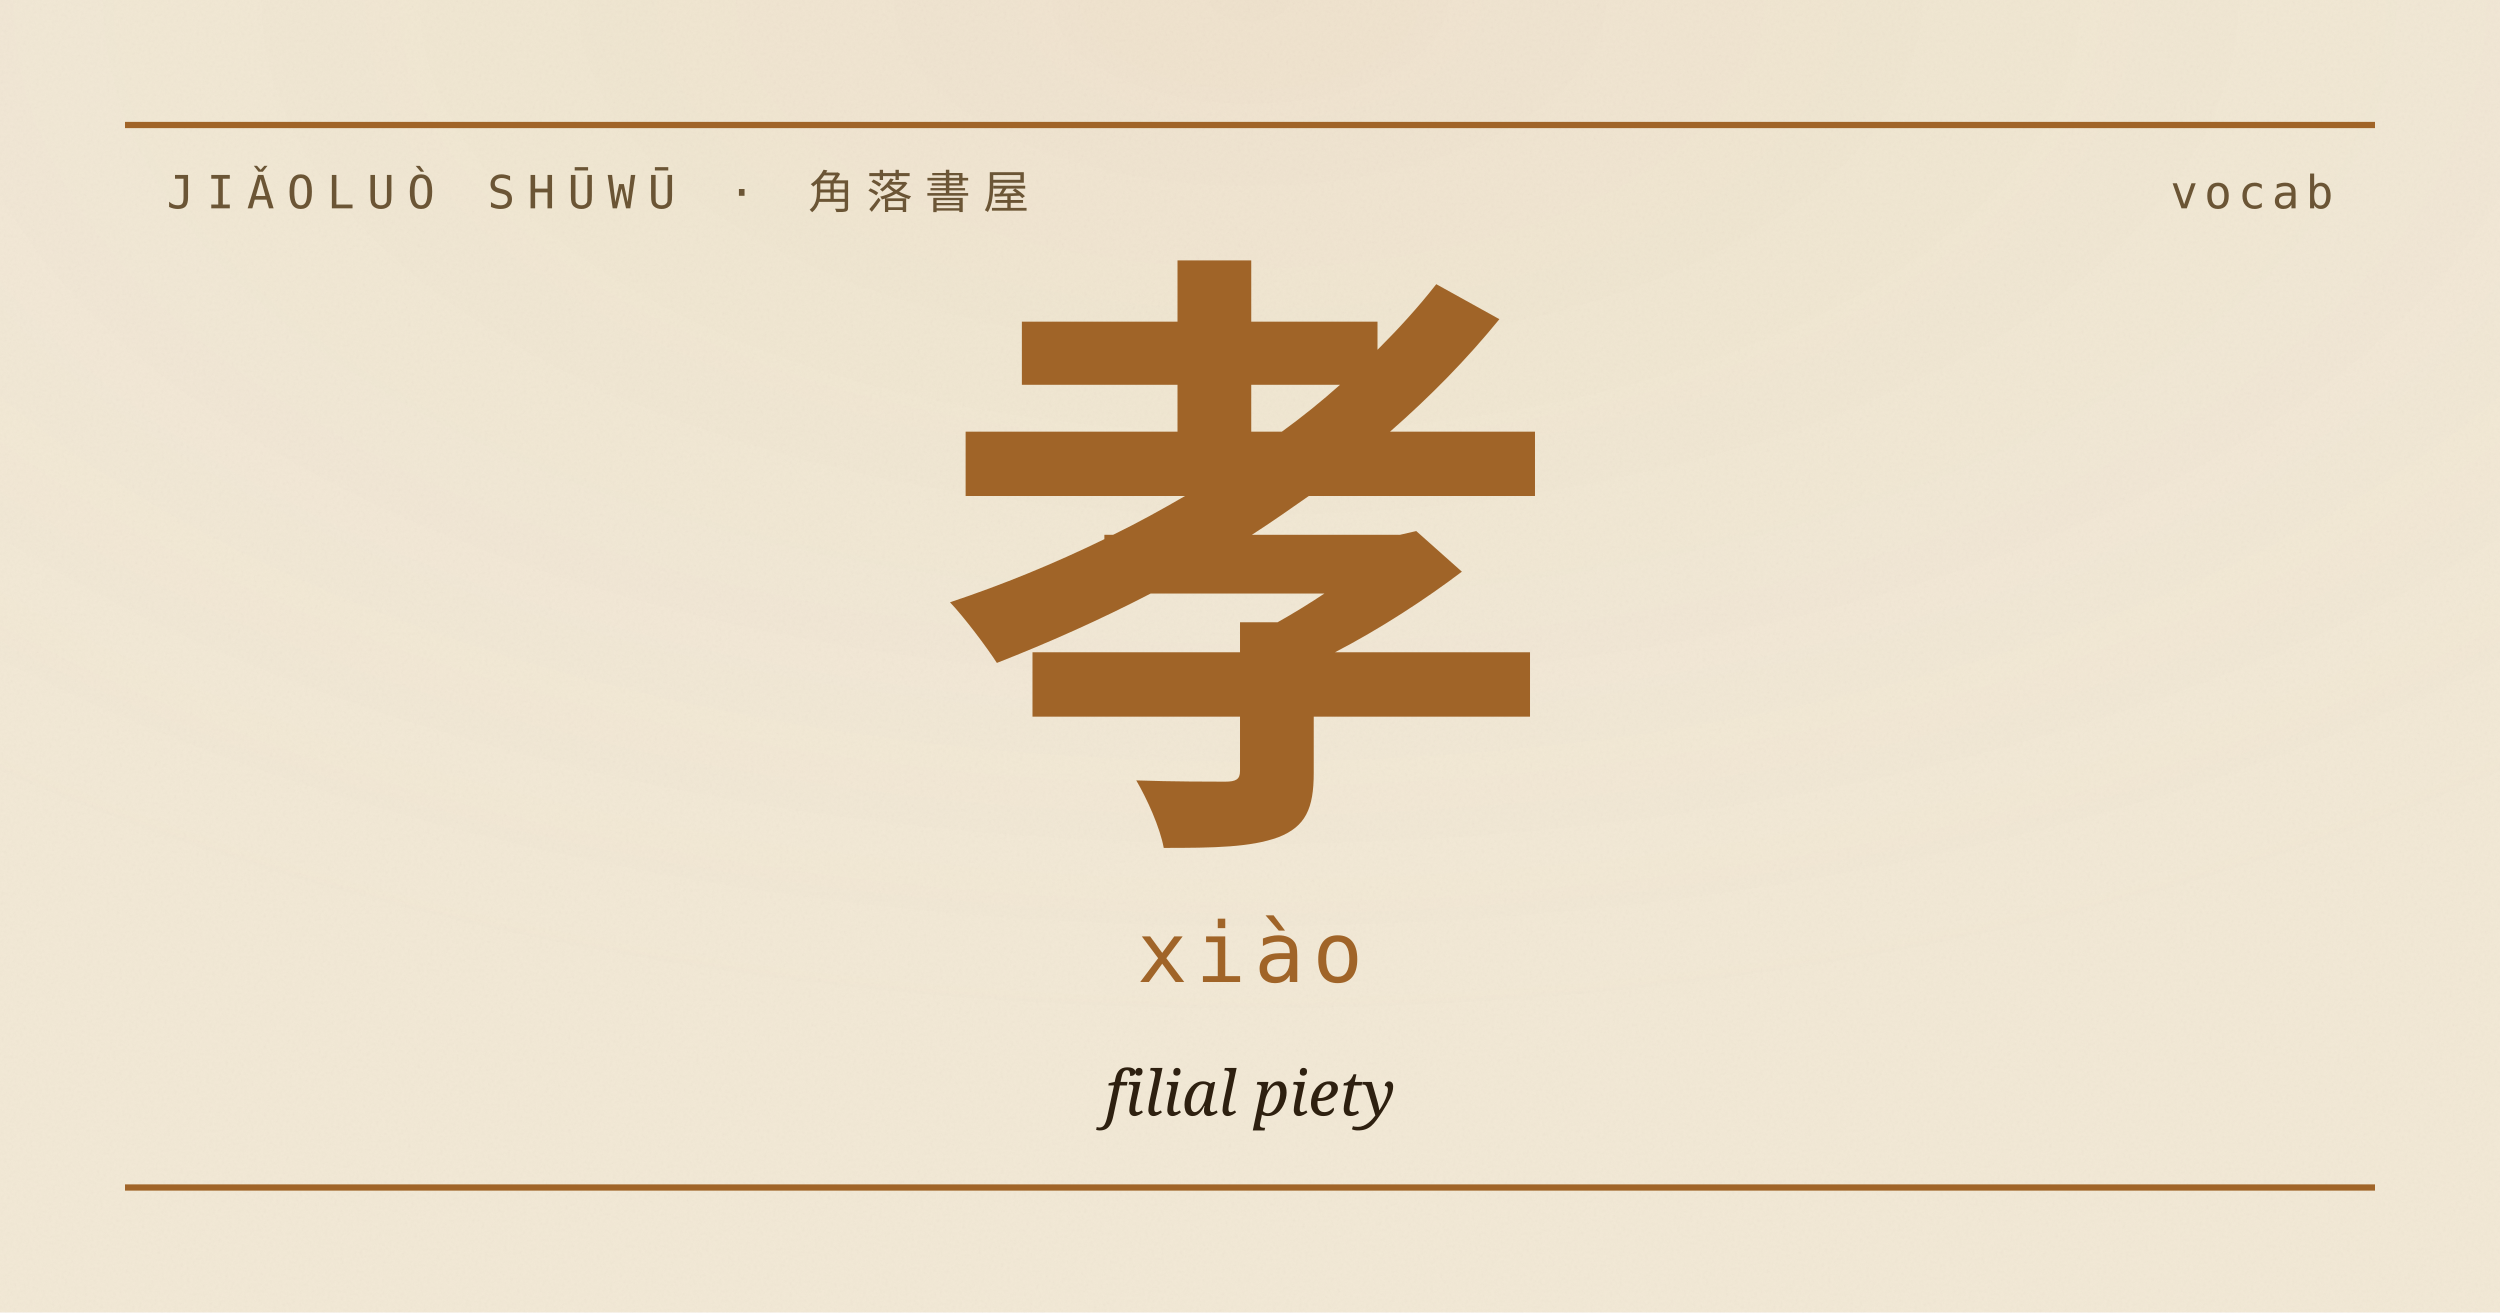
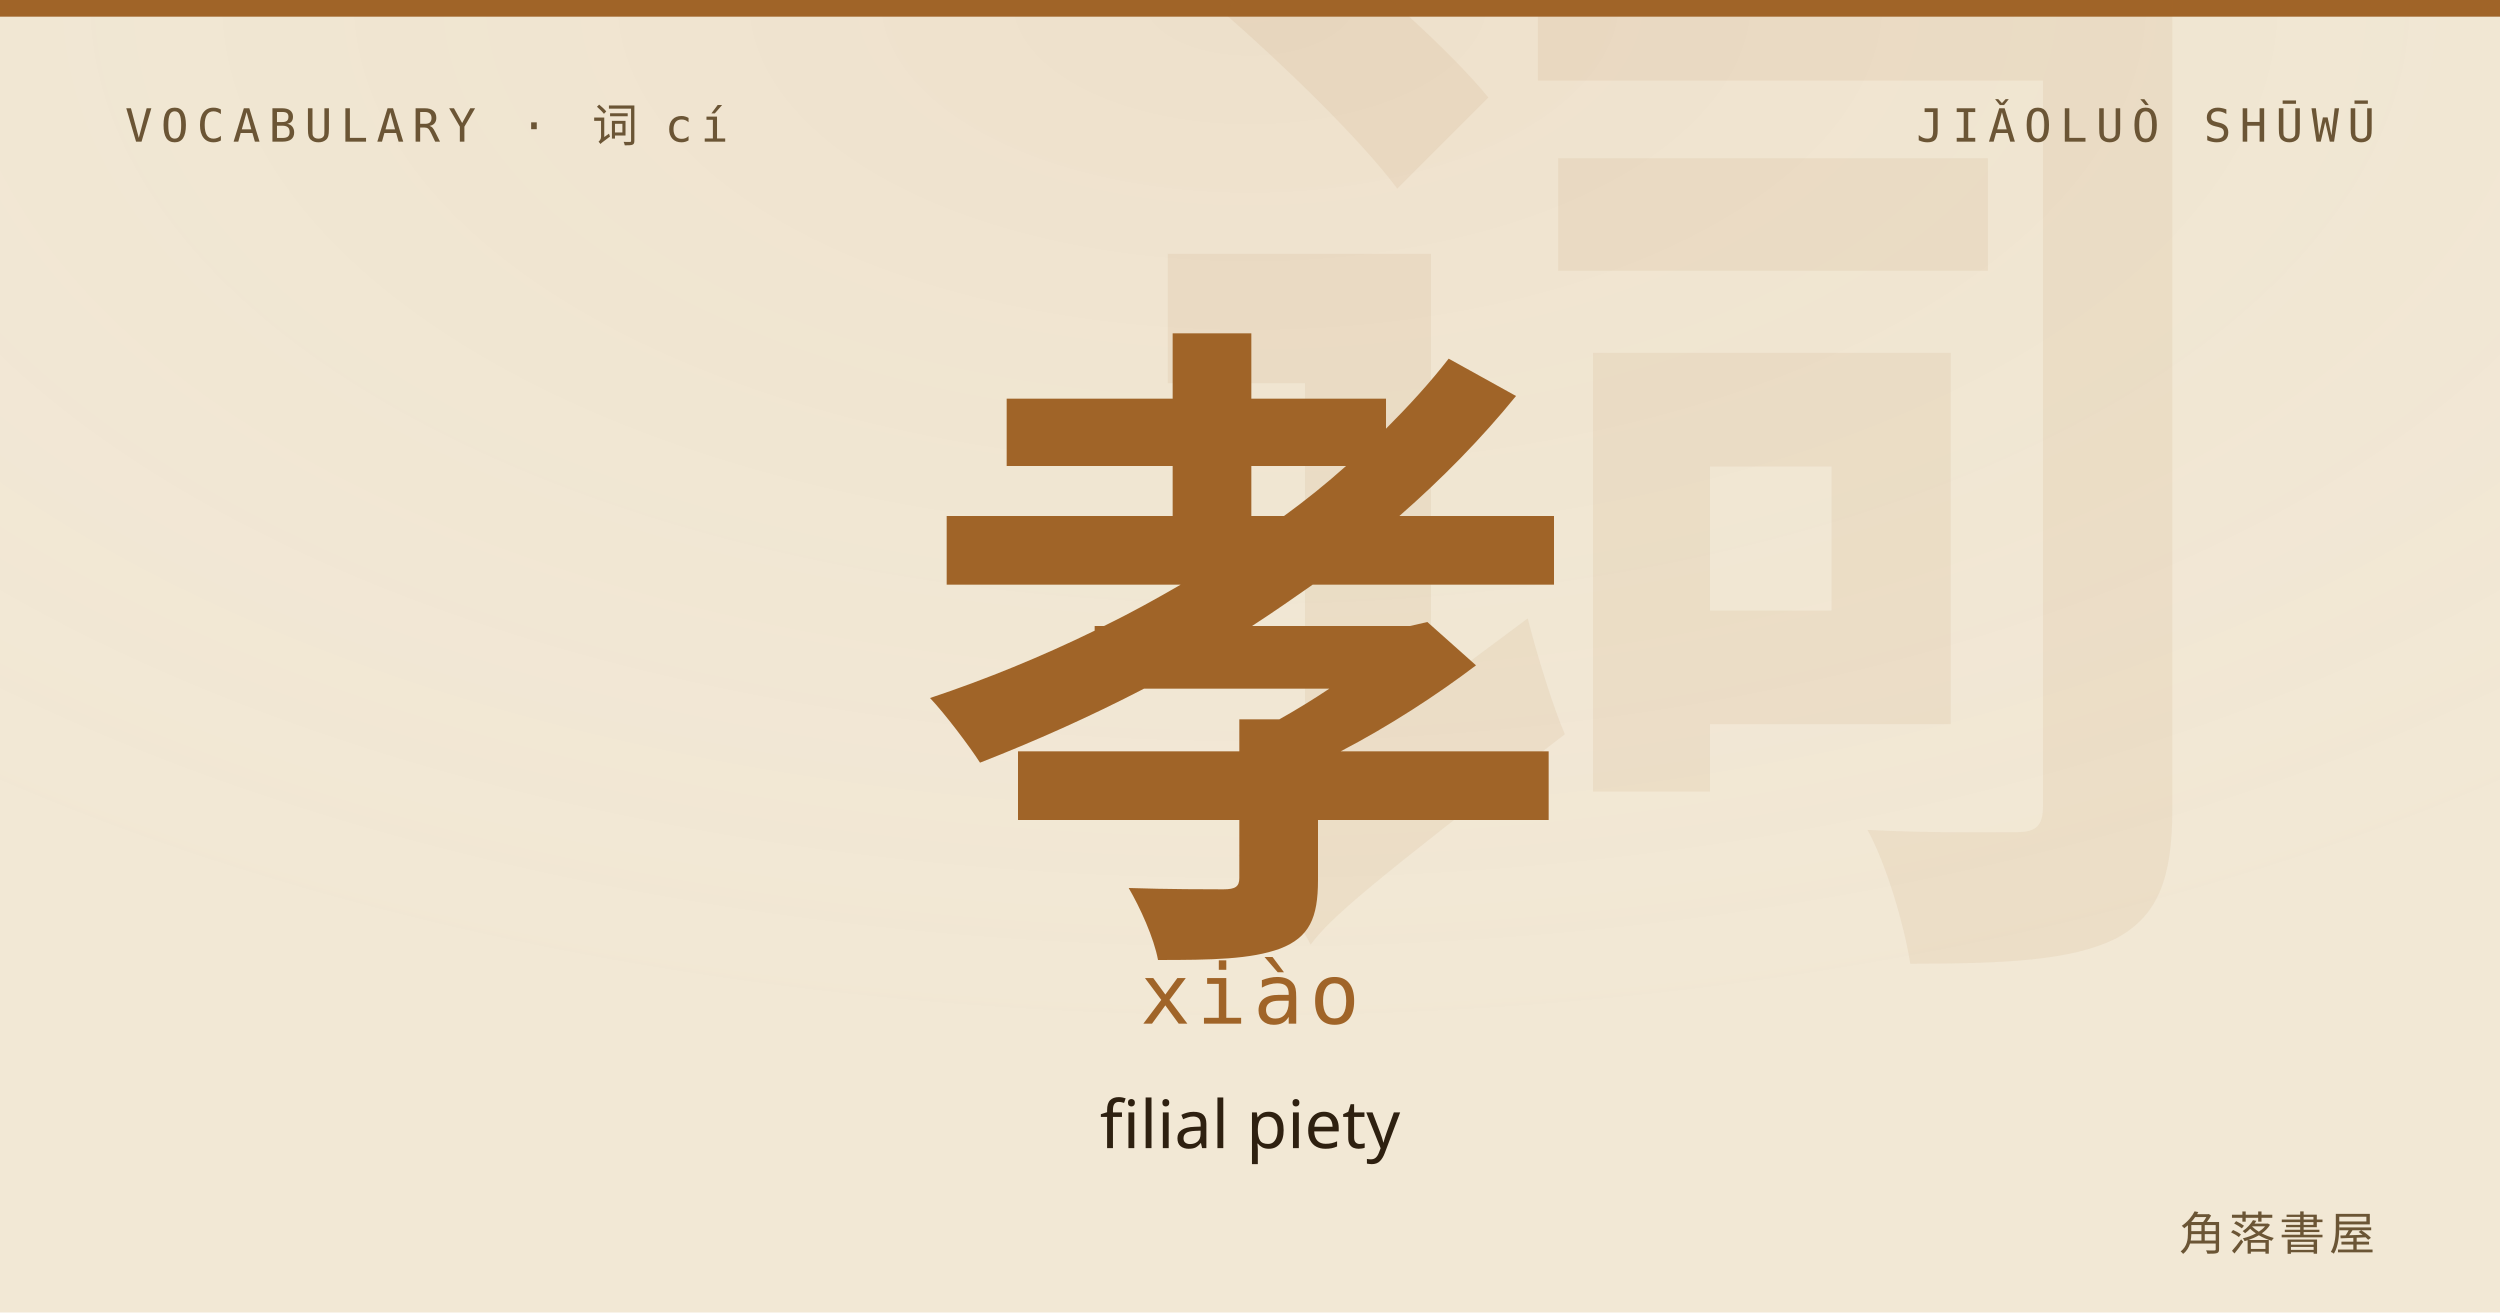
<svg xmlns="http://www.w3.org/2000/svg" viewBox="0 0 1200 630" width="1200" height="630">
  <defs>
-     <filter id="paper">
-       <feTurbulence type="fractalNoise" baseFrequency="0.65" numOctaves="5" stitchTiles="stitch" />
-       <feColorMatrix type="saturate" values="0" />
-     </filter>
    <radialGradient id="vignette" cx="50%" cy="0%" r="80%">
-       <stop offset="0%" stop-color="#a06428" stop-opacity="0.05" />
+       <stop offset="0%" stop-color="#a06428" stop-opacity="0.06" />
      <stop offset="100%" stop-color="#f2e8d5" stop-opacity="0" />
    </radialGradient>
  </defs>
  <rect width="1200" height="630" fill="#f2e8d5" />
  <rect width="1200" height="630" fill="url(#vignette)" />
-   <rect width="1200" height="630" filter="url(#paper)" opacity="0.06" />
-   <line x1="60" y1="60" x2="1140" y2="60" stroke="#a06428" stroke-width="3" />
-   <line x1="60" y1="570" x2="1140" y2="570" stroke="#a06428" stroke-width="3" />
-   <text x="80" y="100" font-family="Inconsolata, monospace" font-size="22" letter-spacing="6" fill="#6b5535" text-transform="uppercase">JIǍOLUÒ SHŪWŪ · 角落書屋</text>
-   <text x="1120" y="100" font-family="Inconsolata, monospace" font-size="22" letter-spacing="3" fill="#6b5535" text-anchor="end">vocab</text>
-   <text x="600" y="275" font-family="Noto Serif SC, serif" font-size="300" font-weight="700" fill="#a06428" text-anchor="middle" dominant-baseline="middle">孝</text>
-   <text x="600" y="460" font-family="Inconsolata, monospace" font-size="40" letter-spacing="4" fill="#a06428" text-anchor="middle" dominant-baseline="middle">xiào</text>
-   <text x="600" y="525" font-family="EB Garamond, Georgia, serif" font-style="italic" font-size="30" fill="#2e2010" text-anchor="middle" dominant-baseline="middle">filial piety</text>
+   <rect x="0" y="0" width="1200" height="8" fill="#a06428" />
+   <text x="1080" y="225" font-family="Noto Serif SC" font-size="540" font-weight="700" fill="#a06428" opacity="0.08" text-anchor="end" dominant-baseline="middle">词</text>
+   <text x="60" y="68" font-family="Inconsolata" font-size="22" letter-spacing="4" fill="#6b5535">VOCABULARY · 词 cí</text>
+   <text x="1140" y="68" font-family="Inconsolata" font-size="22" letter-spacing="4" fill="#6b5535" text-anchor="end">JIǍOLUÒ SHŪWŪ</text>
+   <text x="600" y="320" font-family="Noto Serif SC" font-size="320" font-weight="700" fill="#a06428" text-anchor="middle" dominant-baseline="middle">孝</text>
+   <text x="600" y="480" font-family="Inconsolata" font-size="40" letter-spacing="3" fill="#a06428" text-anchor="middle" dominant-baseline="middle">xiào</text>
+   <text x="600" y="540" font-family="EB Garamond" font-size="32" fill="#2e2010" text-anchor="middle" dominant-baseline="middle">filial piety</text>
+   <text x="1140" y="600" font-family="Noto Serif SC" font-size="22" letter-spacing="2" fill="#6b5535" text-anchor="end">角落書屋</text>
</svg>
